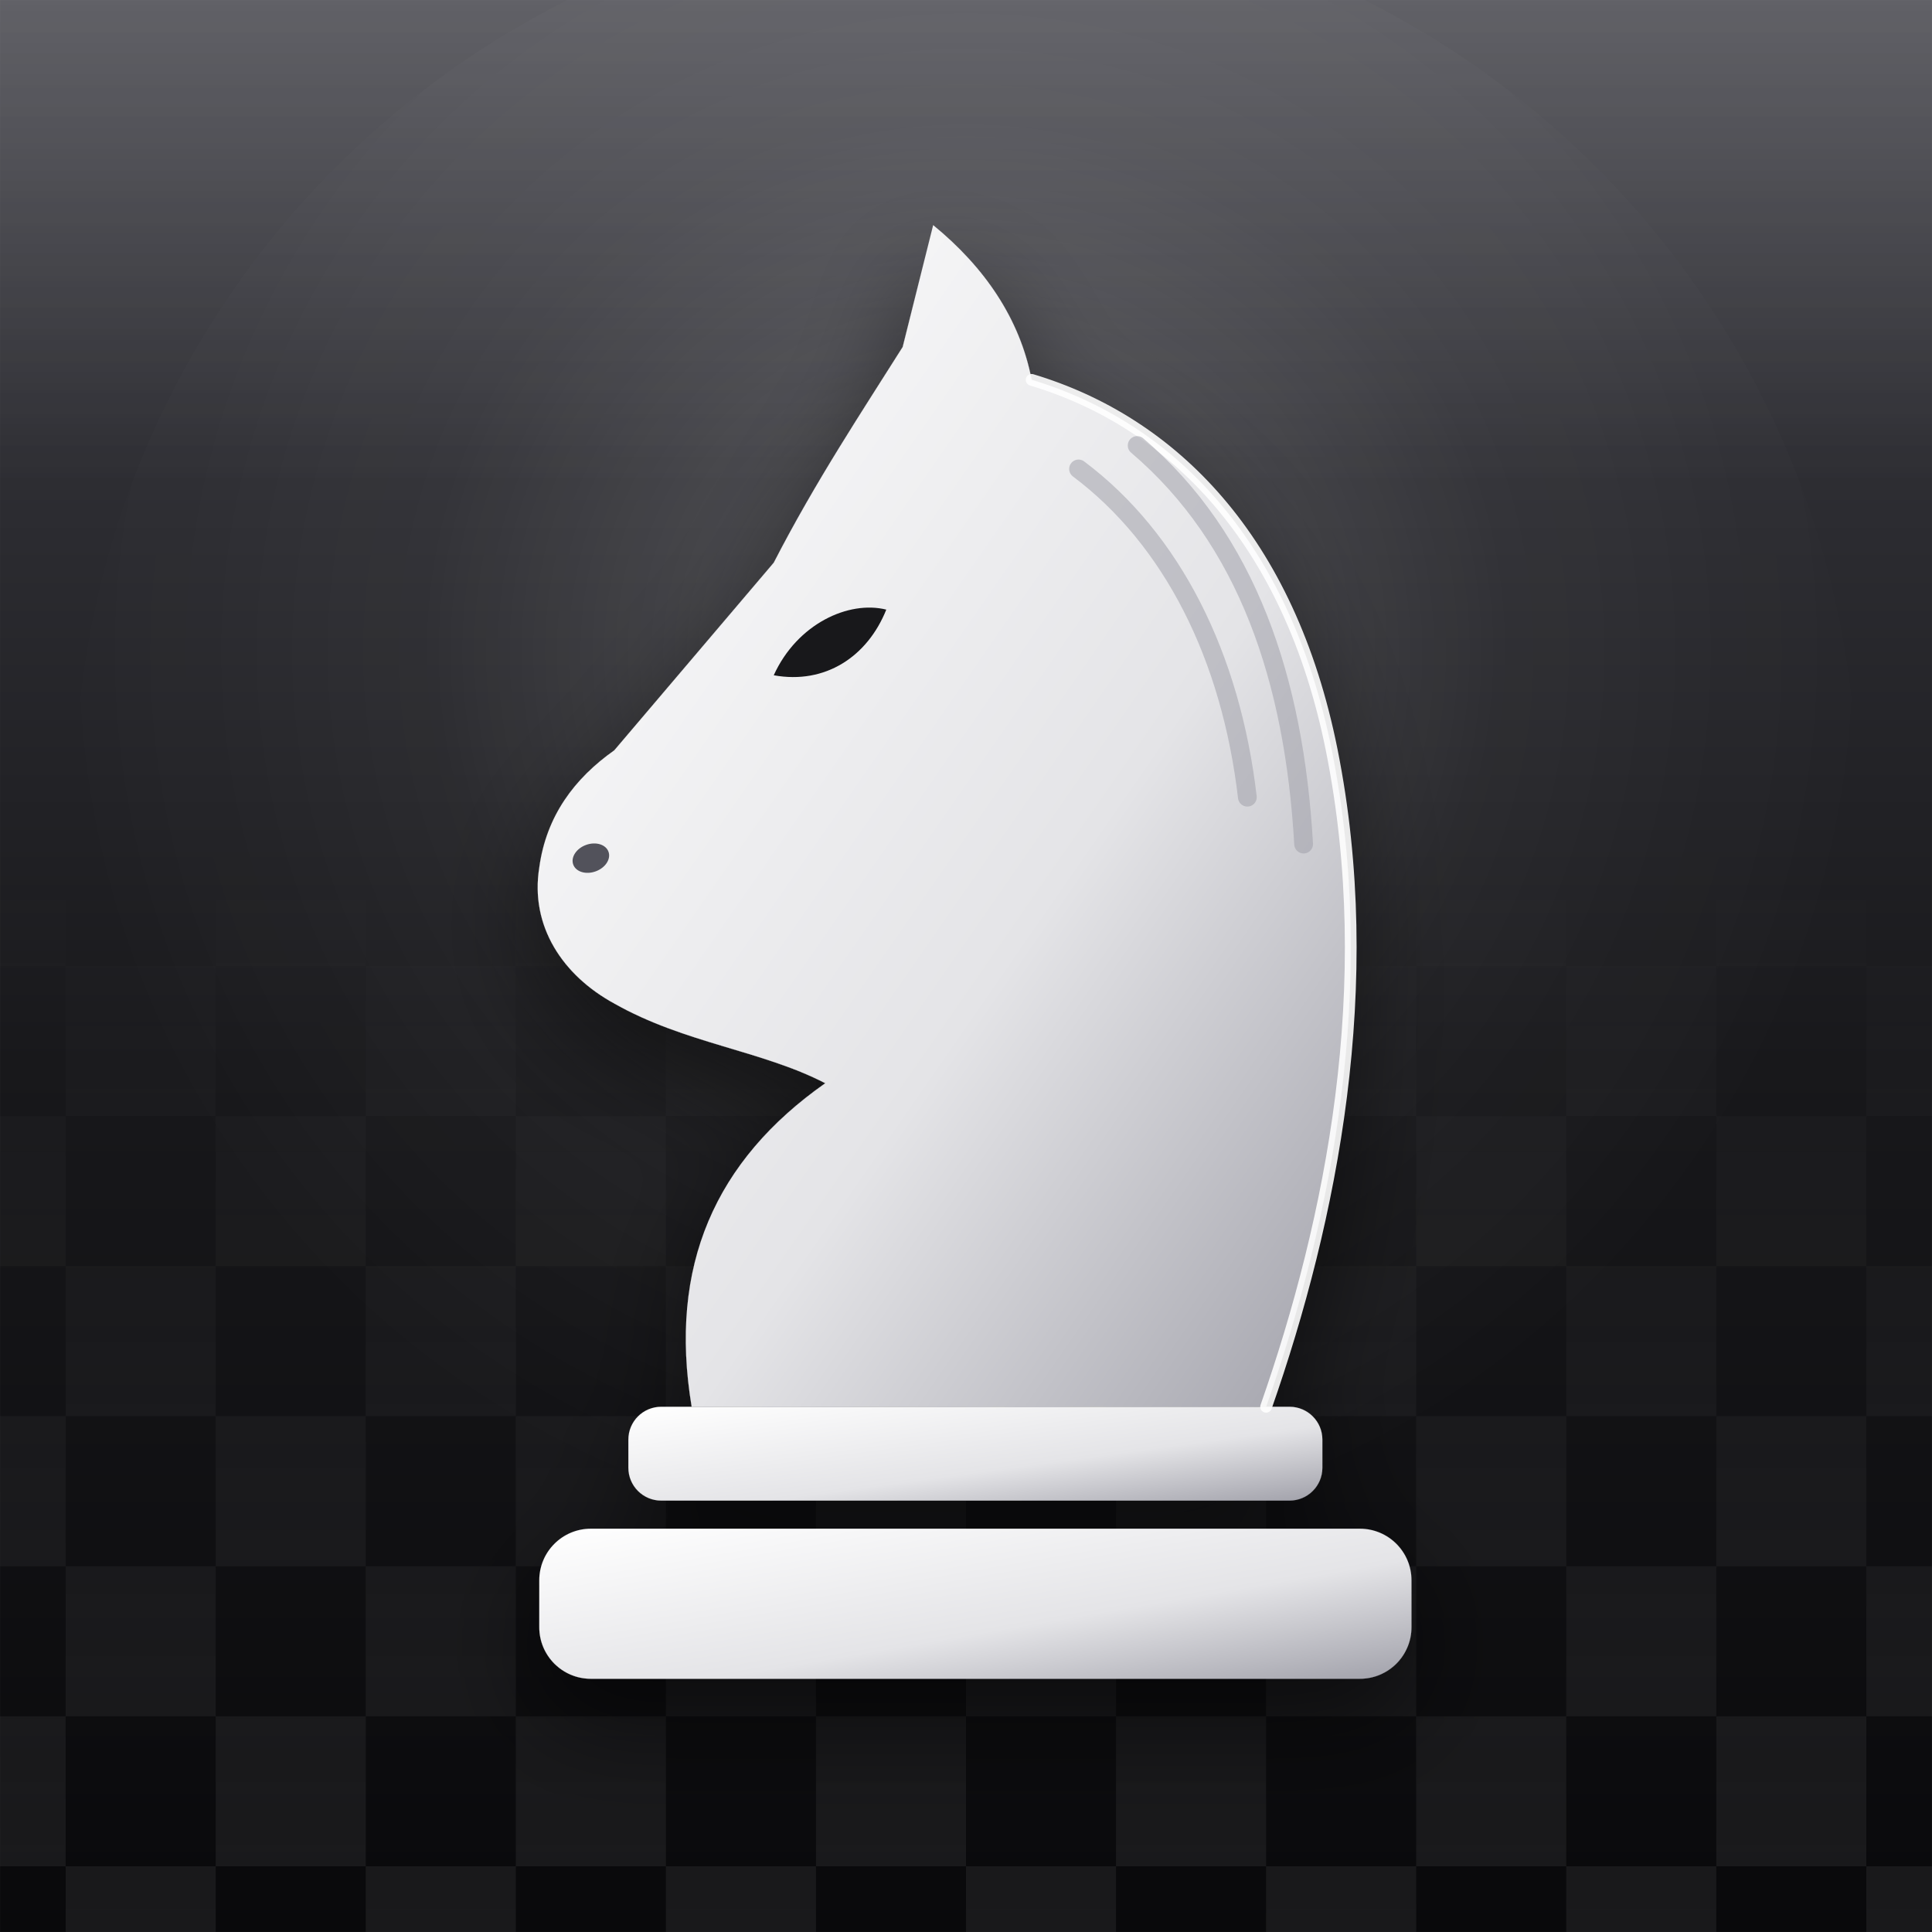
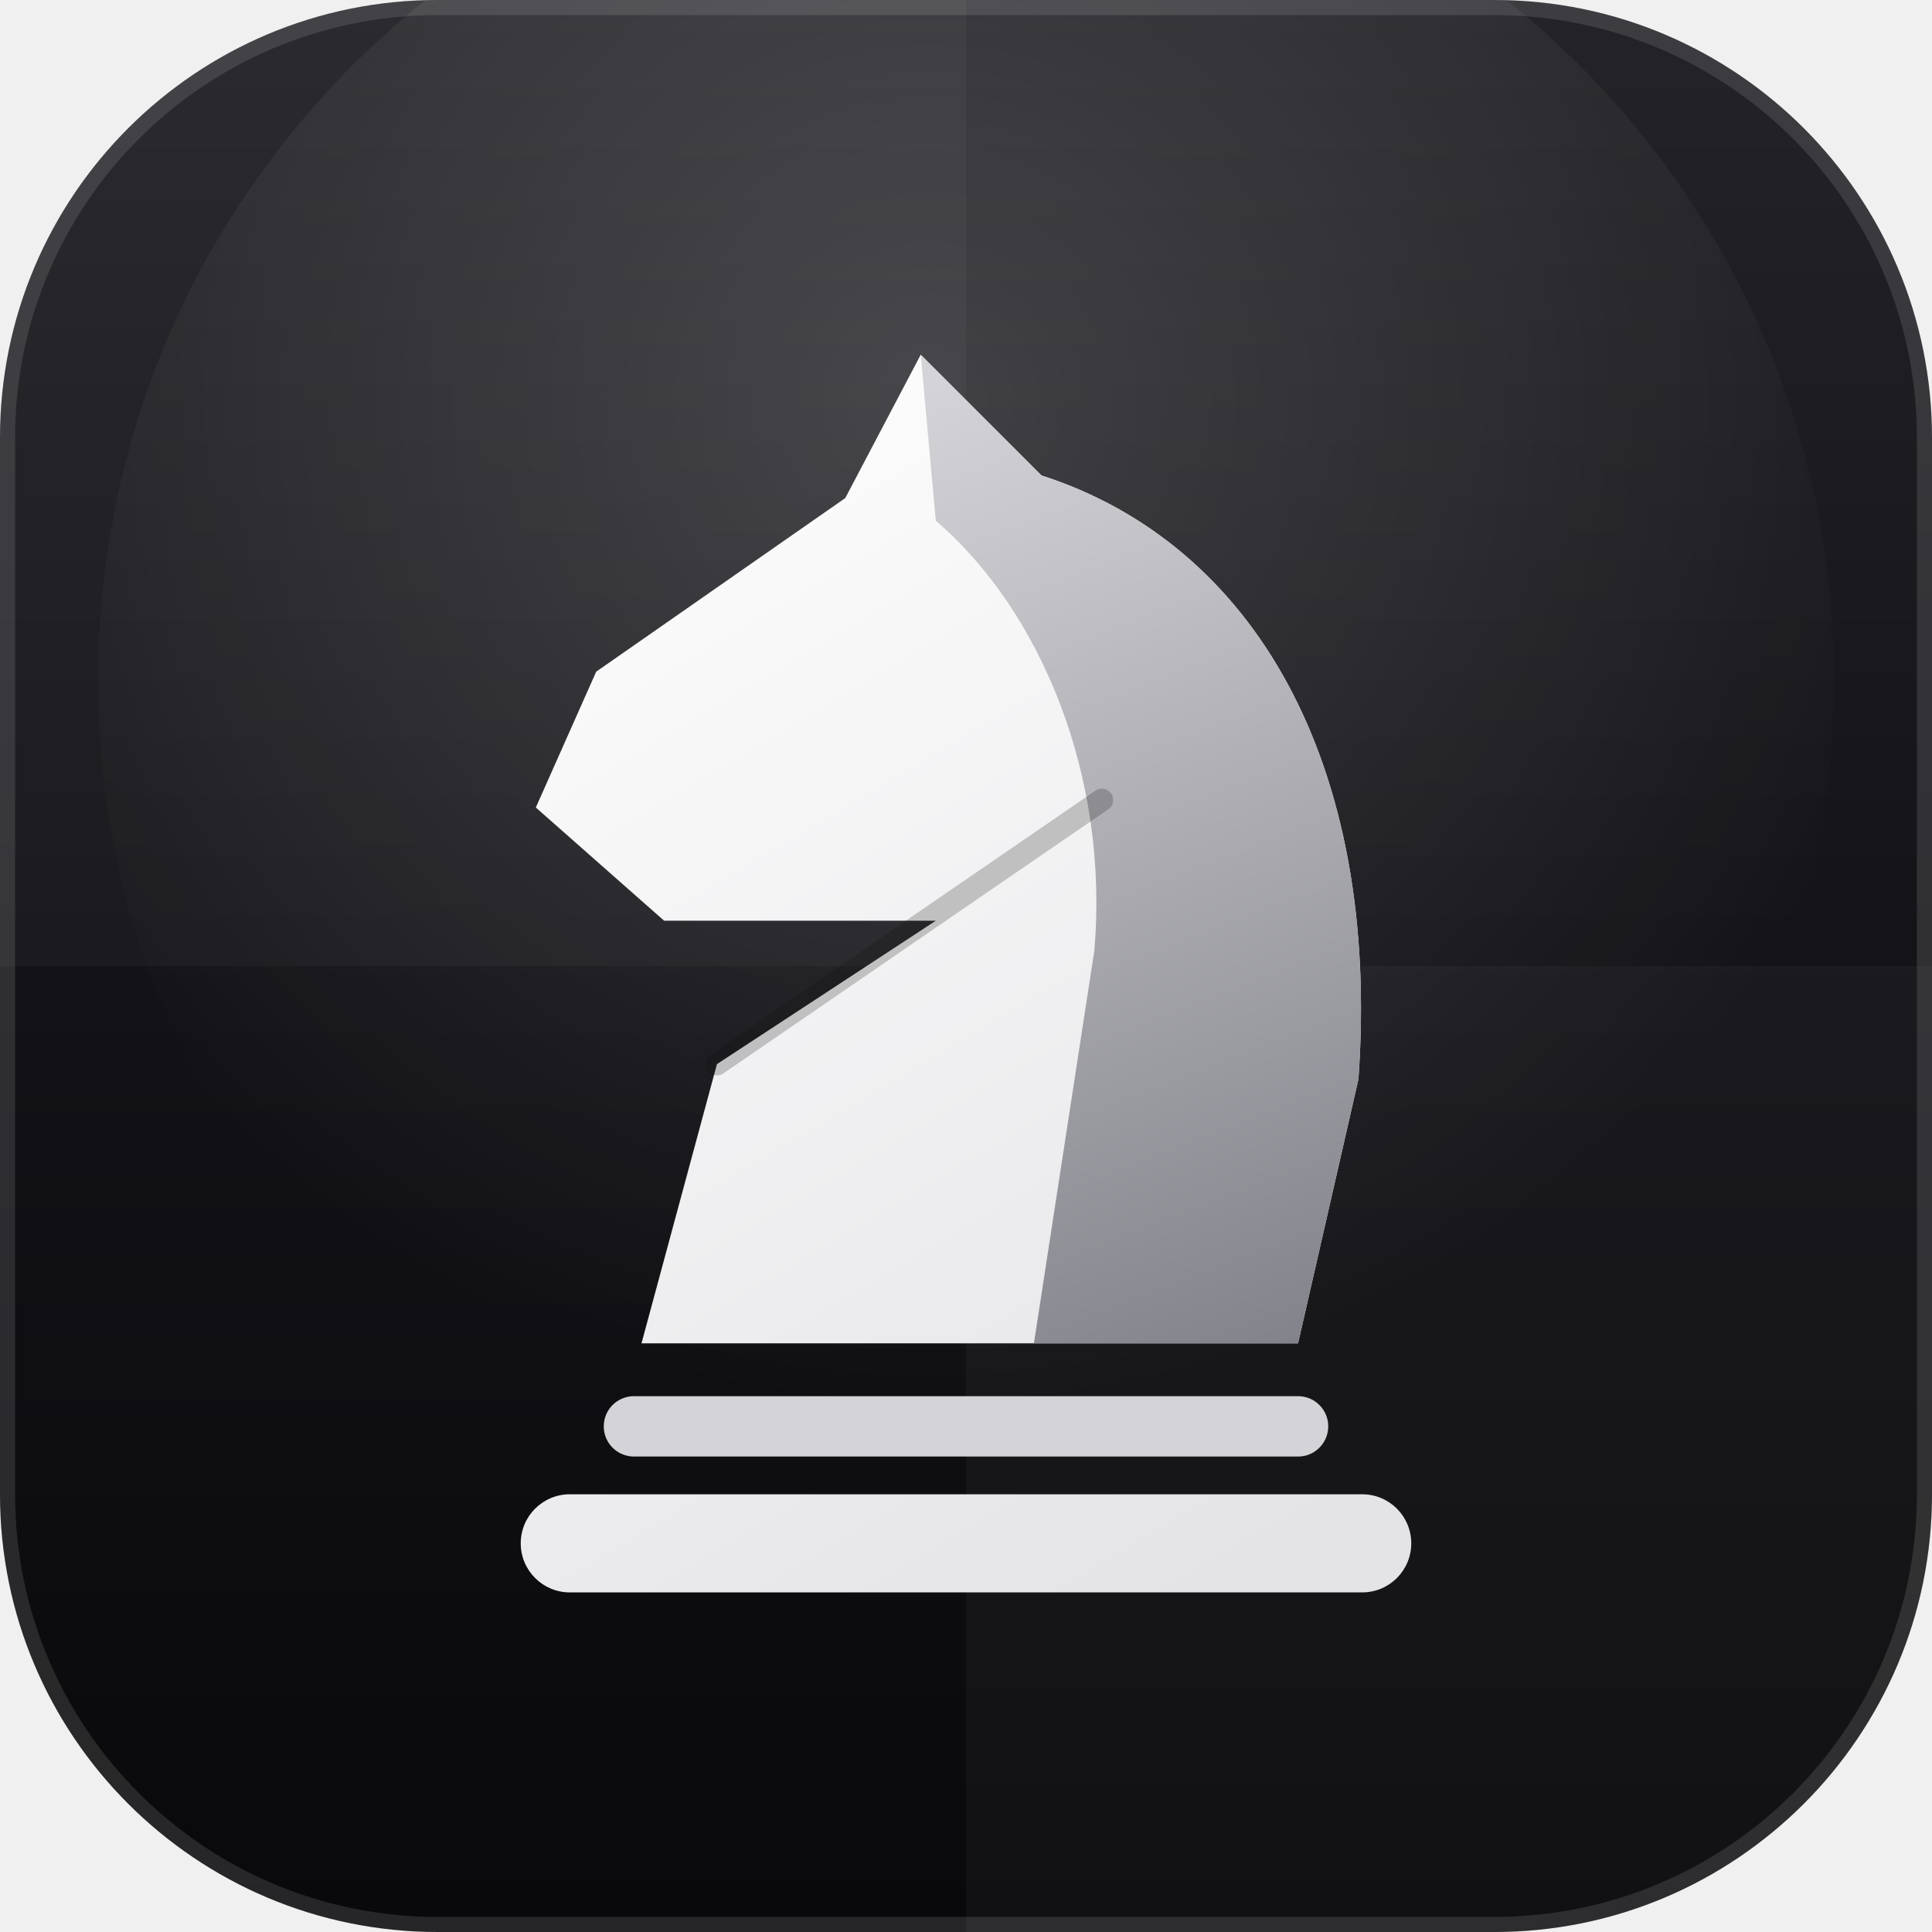
- <svg xmlns="http://www.w3.org/2000/svg" width="1024" height="1024" viewBox="0 0 1024 1024">
+ <svg xmlns="http://www.w3.org/2000/svg" width="512" height="512" viewBox="0 0 512 512" fill="none">
  <defs>
-     <linearGradient id="bg" x1="0" y1="0" x2="0" y2="1">
-       <stop offset="0" stop-color="#3f3f46" />
-       <stop offset="0.55" stop-color="#18181b" />
-       <stop offset="1" stop-color="#09090b" />
+     <linearGradient id="mc-bg" x1="0" y1="0" x2="0" y2="512" gradientUnits="userSpaceOnUse">
+       <stop offset="0%" stop-color="#232328" />
+       <stop offset="55%" stop-color="#121216" />
+       <stop offset="100%" stop-color="#09090b" />
    </linearGradient>
-     <radialGradient id="glow" cx="0.5" cy="0.42" r="0.5">
-       <stop offset="0" stop-color="#ffffff" stop-opacity="0.22" />
-       <stop offset="0.6" stop-color="#ffffff" stop-opacity="0.04" />
-       <stop offset="1" stop-color="#ffffff" stop-opacity="0" />
+     <radialGradient id="mc-spot" cx="48%" cy="34%" r="58%">
+       <stop offset="0%" stop-color="#ffffff" stop-opacity="0.16" />
+       <stop offset="100%" stop-color="#ffffff" stop-opacity="0" />
    </radialGradient>
-     <linearGradient id="piece" x1="0" y1="0" x2="1" y2="1">
-       <stop offset="0" stop-color="#ffffff" />
-       <stop offset="0.6" stop-color="#e4e4e7" />
-       <stop offset="1" stop-color="#a1a1aa" />
+     <linearGradient id="mc-light" x1="150" y1="90" x2="340" y2="410" gradientUnits="userSpaceOnUse">
+       <stop offset="0%" stop-color="#ffffff" />
+       <stop offset="100%" stop-color="#e4e4e7" />
    </linearGradient>
-     <linearGradient id="shine" x1="0" y1="0" x2="0" y2="1">
-       <stop offset="0" stop-color="#ffffff" stop-opacity="0.18" />
-       <stop offset="0.5" stop-color="#ffffff" stop-opacity="0" />
+     <linearGradient id="mc-mid" x1="250" y1="100" x2="370" y2="410" gradientUnits="userSpaceOnUse">
+       <stop offset="0%" stop-color="#d4d4d8" />
+       <stop offset="100%" stop-color="#71717a" />
    </linearGradient>
-     <pattern id="checker" width="128" height="128" patternUnits="userSpaceOnUse">
-       <rect width="64" height="64" fill="#ffffff" />
-       <rect x="64" y="64" width="64" height="64" fill="#ffffff" />
-     </pattern>
-     <linearGradient id="fade" x1="0" y1="0" x2="0" y2="1">
-       <stop offset="0.45" stop-color="#ffffff" stop-opacity="0" />
-       <stop offset="1" stop-color="#ffffff" stop-opacity="1" />
-     </linearGradient>
-     <mask id="checkerMask">
-       <rect x="100" y="100" width="824" height="824" fill="url(#fade)" />
-     </mask>
-     <clipPath id="squircle">
-       <rect x="100" y="100" width="824" height="824" rx="0" />
+     <clipPath id="mc-clip">
+       <rect width="512" height="512" rx="116" />
    </clipPath>
-     <filter id="shadow" x="-20%" y="-20%" width="140%" height="140%">
-       <feDropShadow dx="0" dy="18" stdDeviation="22" flood-color="#000000" flood-opacity="0.55" />
-     </filter>
  </defs>
-   <g transform="translate(512 512) scale(1.2427) translate(-512 -512)">
-     <rect x="100" y="100" width="824" height="824" rx="0" fill="url(#bg)" />
-     <g clip-path="url(#squircle)">
-       <rect x="100" y="100" width="824" height="824" fill="url(#checker)" opacity="0.07" mask="url(#checkerMask)" />
-       <circle cx="512" cy="440" r="380" fill="url(#glow)" />
-       <rect x="100" y="100" width="824" height="412" fill="url(#shine)" />
-     </g>
-     <g filter="url(#shadow)">
-       <path fill="url(#piece)" d="       M 395 700       C 385 640, 405 595, 452 562       C 425 548, 392 545, 362 528       C 340 516, 326 495, 330 470       C 333 448, 345 432, 362 420       L 430 340       C 448 305, 468 275, 485 248       L 498 196       C 520 214, 535 236, 540 262       C 600 280, 650 330, 668 420       C 688 520, 668 620, 640 700       Z" />
-       <rect x="368" y="700" width="296" height="40" rx="14" fill="url(#piece)" />
-       <rect x="330" y="752" width="372" height="64" rx="22" fill="url(#piece)" />
-     </g>
-     <path d="M 430 388 C 440 366, 462 356, 478 360 C 470 380, 452 392, 430 388 Z" fill="#18181b" />
-     <ellipse cx="352" cy="466" rx="8" ry="6" fill="#52525b" transform="rotate(-20 352 466)" />
-     <path d="M 540 262 C 600 280, 650 330, 668 420 C 688 520, 668 620, 640 700" fill="none" stroke="#ffffff" stroke-opacity="0.9" stroke-width="5" stroke-linecap="round" />
-     <path d="M 560 300 C 600 330, 625 380, 632 440 M 585 290 C 632 330, 652 390, 656 460" fill="none" stroke="#a1a1aa" stroke-opacity="0.55" stroke-width="8" stroke-linecap="round" />
+   <g clip-path="url(#mc-clip)">
+     <rect width="512" height="512" rx="116" fill="url(#mc-bg)" />
+     <rect x="0" y="0" width="256" height="256" fill="#ffffff" fill-opacity="0.035" />
+     <rect x="256" y="256" width="256" height="256" fill="#ffffff" fill-opacity="0.035" />
+     <circle cx="256" cy="180" r="230" fill="url(#mc-spot)" />
+     <path d="M170 356 L190 282 L248 244 L176 244 L142 214 L158 178 L224 132 L244 94 L276 126 C332 144 366 202 360 286 L344 356 Z" fill="url(#mc-light)" />
+     <path d="M276 126 C332 144 366 202 360 286 L344 356 H274 L290 252 C294 206 276 162 248 138 L244 94 Z" fill="url(#mc-mid)" />
+     <path d="M190 282 L292 212" stroke="#0e0e11" stroke-opacity="0.22" stroke-width="6" stroke-linecap="round" />
+     <rect x="160" y="370" width="192" height="16" rx="8" fill="#d4d4d8" />
+     <rect x="138" y="396" width="236" height="26" rx="13" fill="url(#mc-light)" />
  </g>
+   <rect x="2" y="2" width="508" height="508" rx="114" stroke="#ffffff" stroke-opacity="0.12" stroke-width="4" />
</svg>
